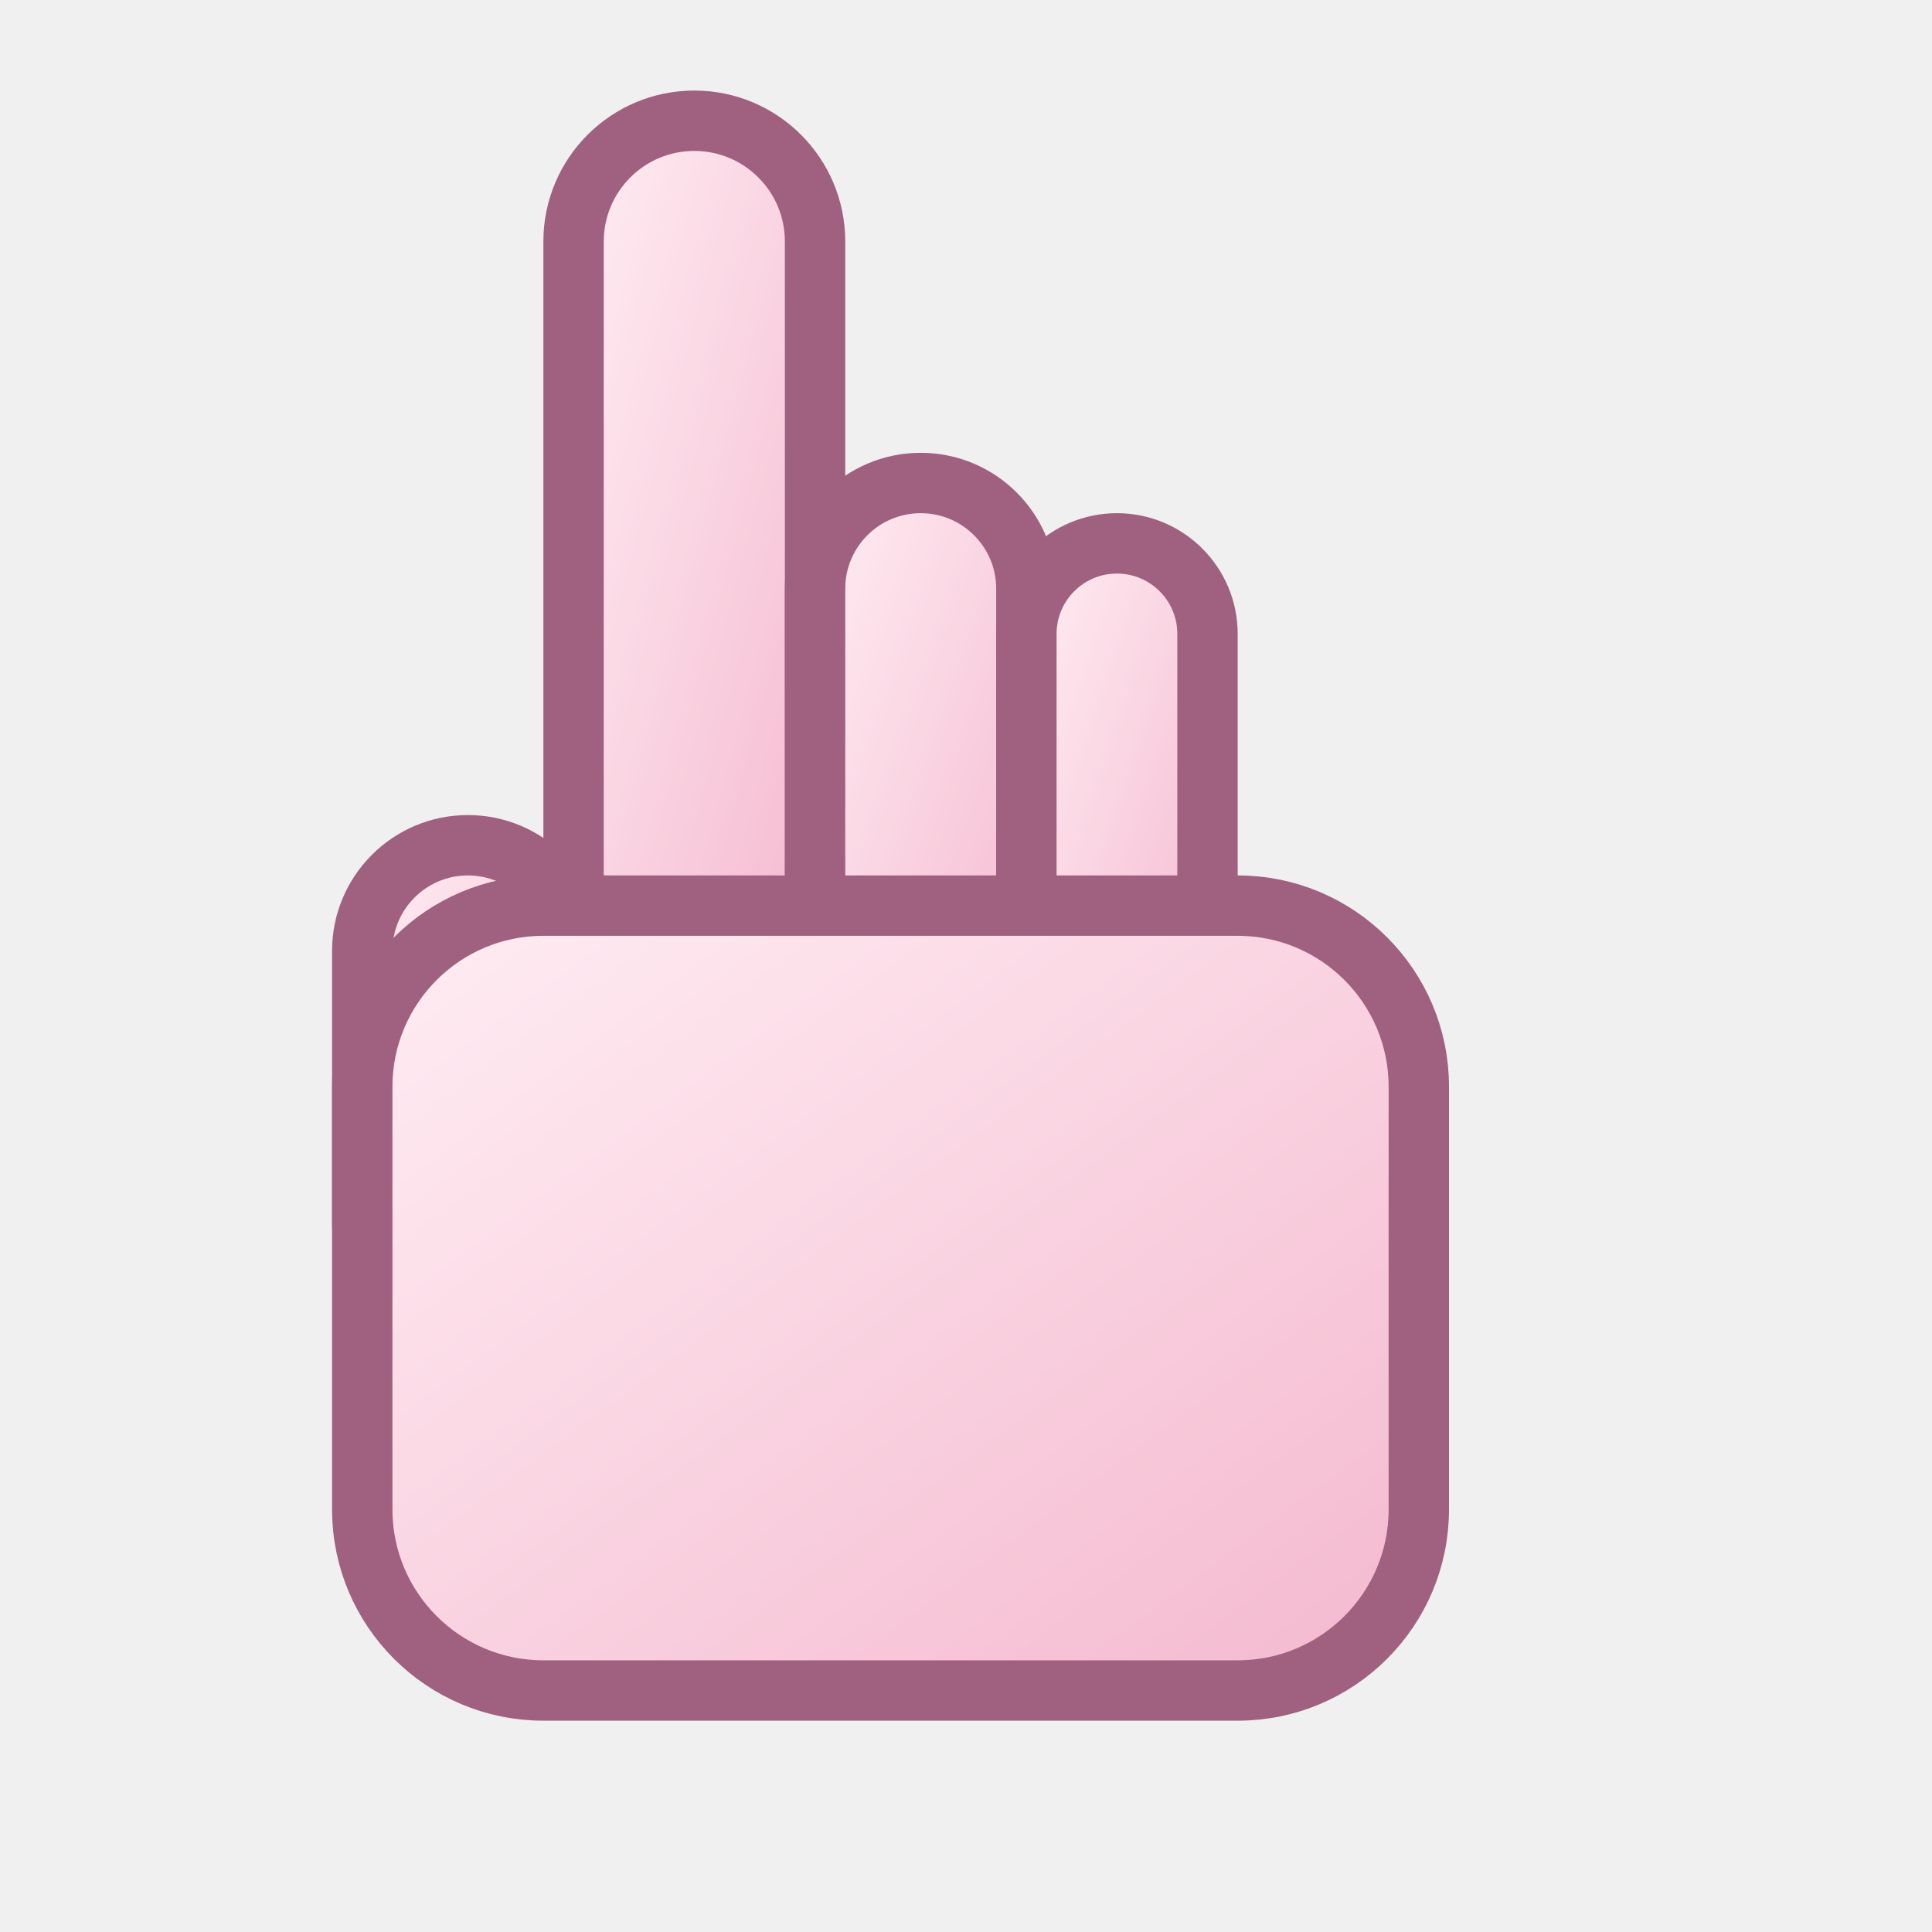
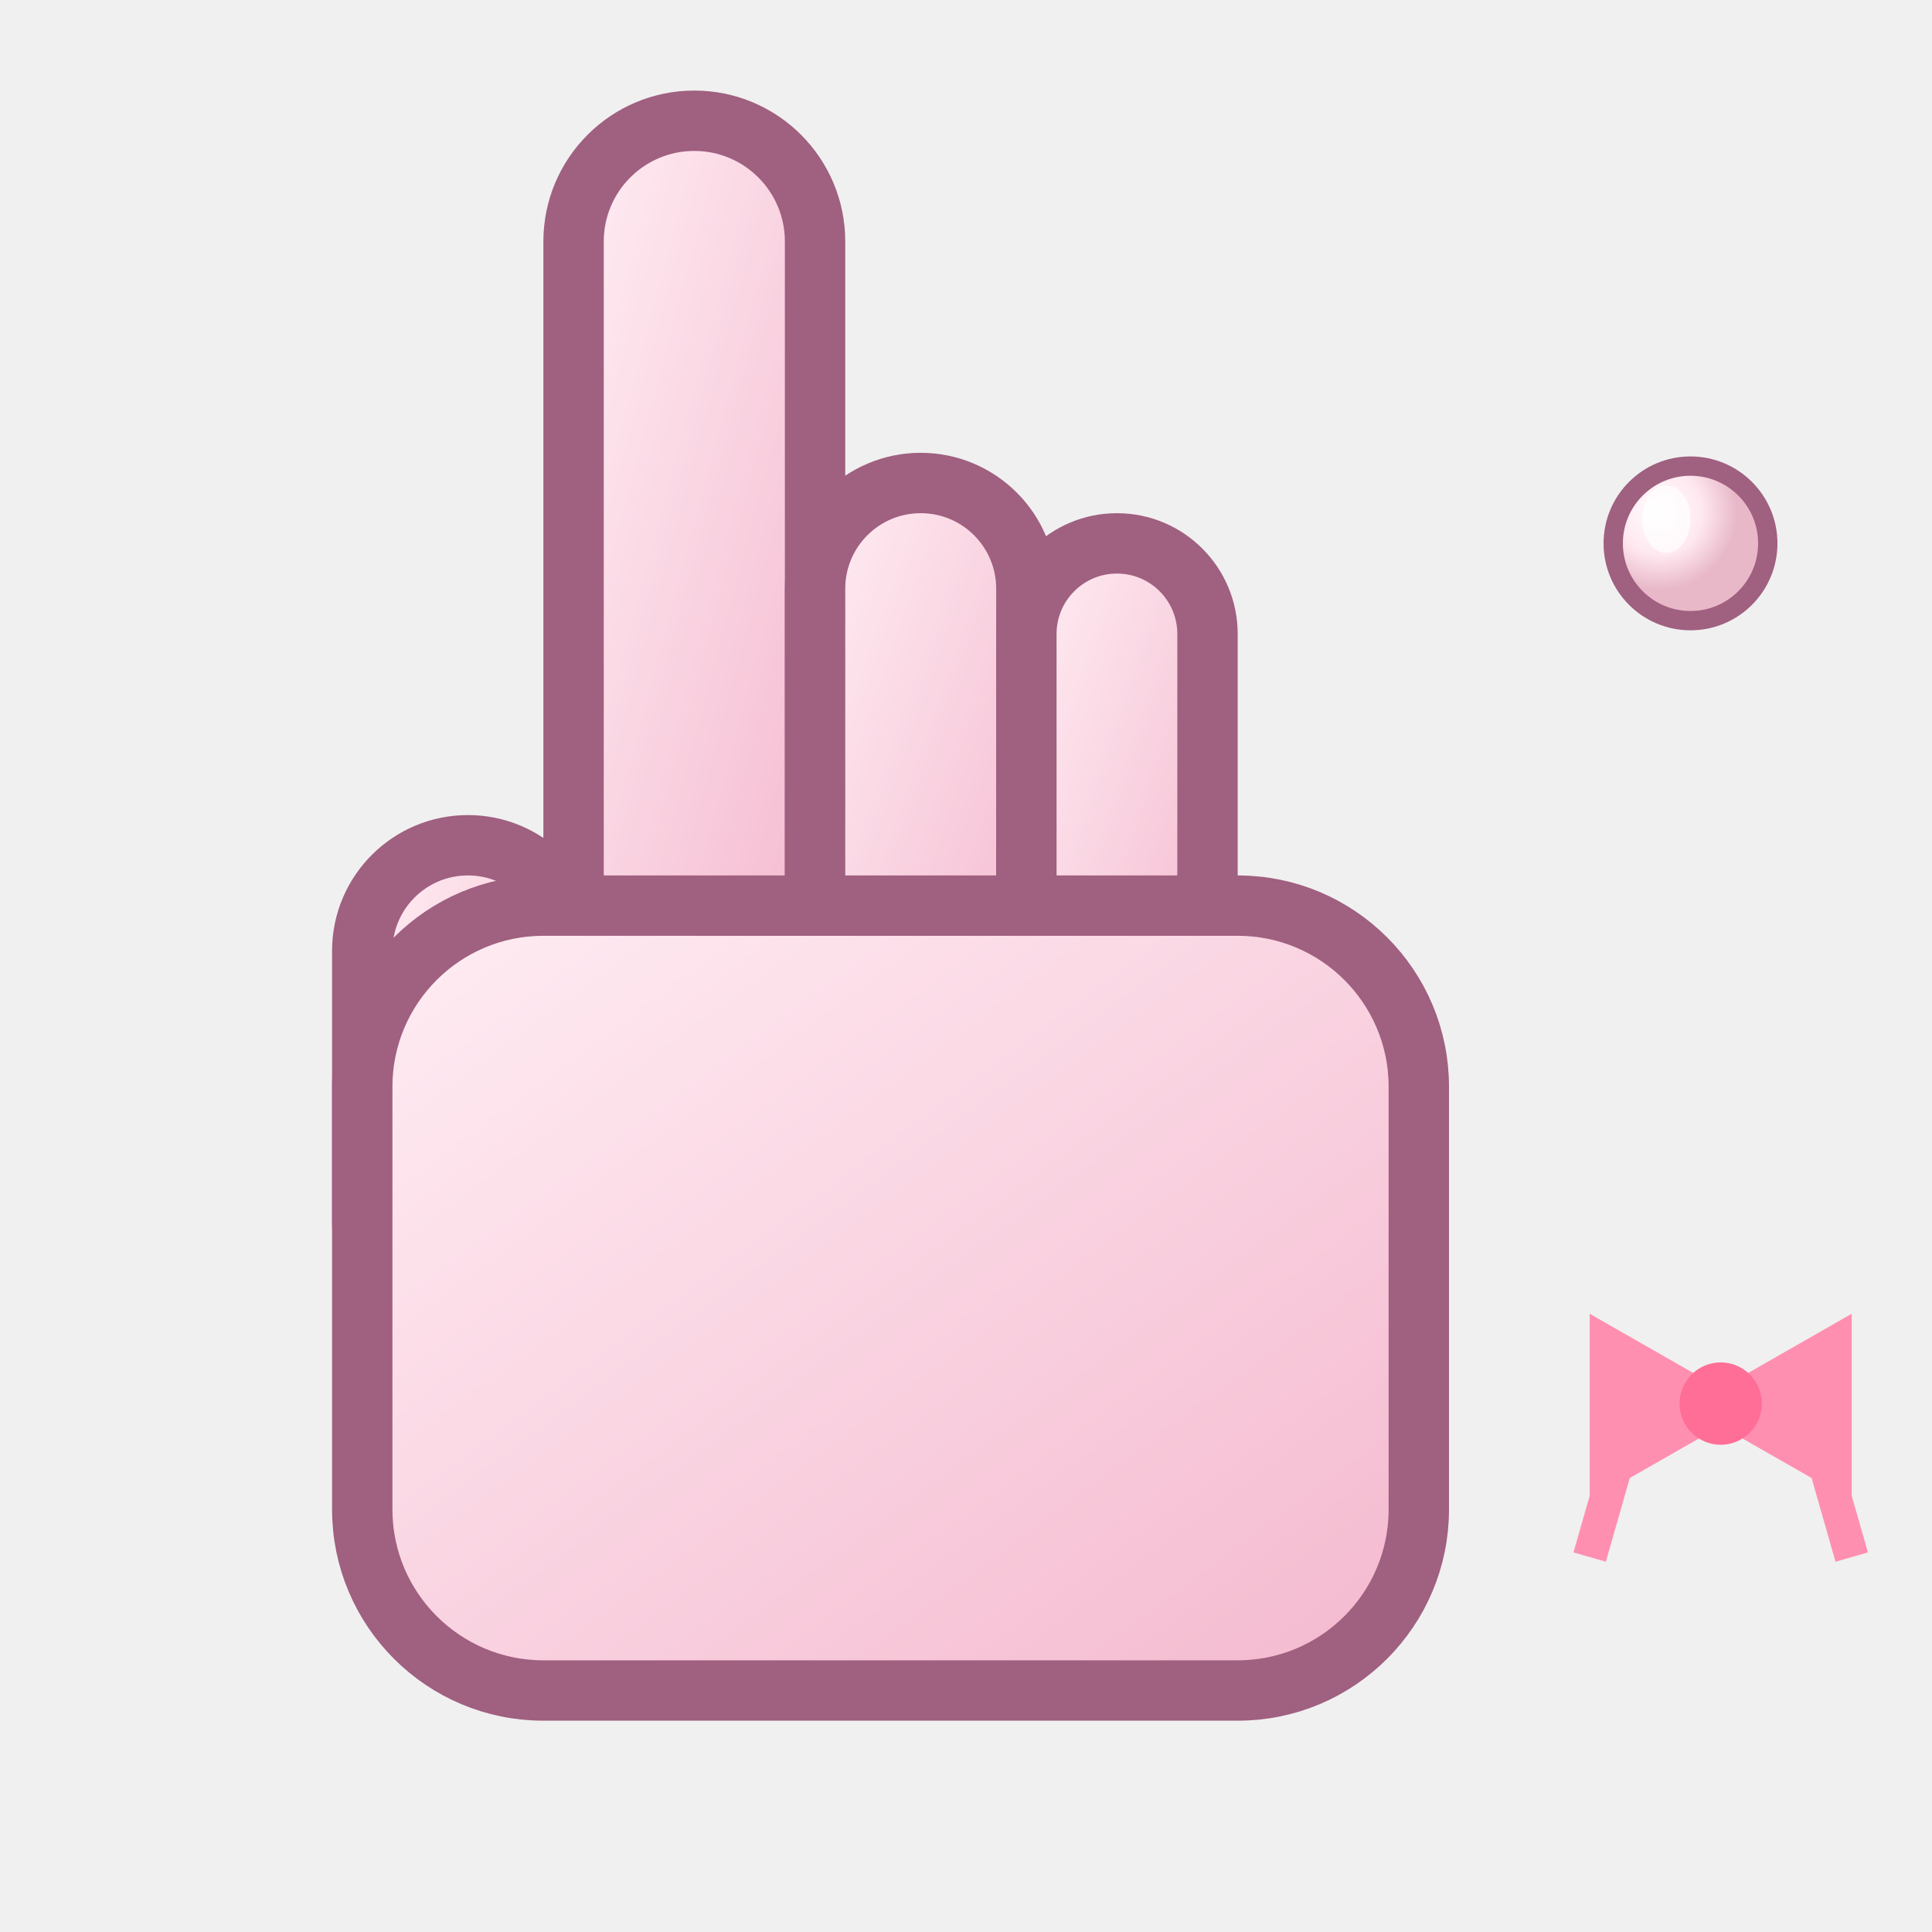
<svg xmlns="http://www.w3.org/2000/svg" viewBox="0 0 32 32" width="32" height="32">
  <defs>
    <linearGradient id="coq_pt" x1="0%" y1="0%" x2="100%" y2="100%">
      <stop offset="0%" stop-color="#FFEEF4" />
      <stop offset="100%" stop-color="#F4B8CE" />
    </linearGradient>
+     <radialGradient id="coq_prl" cx="30%" cy="30%" r="50%">
+       <stop offset="0%" stop-color="#FFFFFF" />
+       <stop offset="55%" stop-color="#FFE8F0" />
+       <stop offset="100%" stop-color="#E8B8C8" />
+     </radialGradient>
  </defs>
  <g>
    <rect x="9.5" y="2" width="4" height="15" rx="2" fill="url(#coq_pt)" stroke="#A06080" stroke-width="1" />
    <rect x="13.5" y="8" width="3.5" height="10" rx="1.75" fill="url(#coq_pt)" stroke="#A06080" stroke-width="1" />
    <rect x="17" y="9" width="3" height="9" rx="1.5" fill="url(#coq_pt)" stroke="#A06080" stroke-width="1" />
    <rect x="6" y="14" width="3.5" height="8" rx="1.75" fill="url(#coq_pt)" stroke="#A06080" stroke-width="1" />
    <rect x="6" y="15" width="17.5" height="13" rx="3" fill="url(#coq_pt)" stroke="#A06080" stroke-width="1" />
  </g>
+   <g transform="translate(28 9)">
+     <g>
+       <animateTransform attributeName="transform" type="translate" values="0 0; 0.3 -1.4; 0 0" dur="0.9s" begin="0s" repeatCount="indefinite" additive="sum" />
+       <circle cx="0" cy="0" r="1.28" fill="url(#coq_prl)" stroke="#A06080" stroke-width="0.32" />
+       <ellipse cx="-0.40" cy="-0.40" rx="0.40" ry="0.56" fill="#FFFFFF" opacity="0.7" />
+     </g>
+   </g>
+   <g transform="translate(28.5 23) scale(0.62)">
+     <path d="M 0 0 L -3.5 -2 L -3.5 3 L 0 1 Z" fill="#FF8FB0" />
+     <path d="M 0 0 L 3.5 -2 L 3.5 3 L 0 1 Z" fill="#FF8FB0" />
+     <circle cx="0" cy="0.4" r="1.1" fill="#FF6E96" />
+     <g>
+       <animateTransform attributeName="transform" type="rotate" values="0 0 0.4; -8 0 0.4; 0 0 0.4; 8 0 0.4; 0 0 0.4" dur="0.5s" begin="0.2s" repeatCount="indefinite" additive="sum" />
+       <path d="M -2.5 1 L -3.5 4.5" stroke="#FF8FB0" stroke-width="0.9" fill="none" />
+     </g>
+     <g>
+       <animateTransform attributeName="transform" type="rotate" values="0 0 0.4; 8 0 0.4; 0 0 0.4; -8 0 0.4; 0 0 0.4" dur="0.5s" begin="0.2s" repeatCount="indefinite" additive="sum" />
+       <path d="M 2.5 1 L 3.5 4.5" stroke="#FF8FB0" stroke-width="0.9" fill="none" />
+     </g>
+   </g>
</svg>
